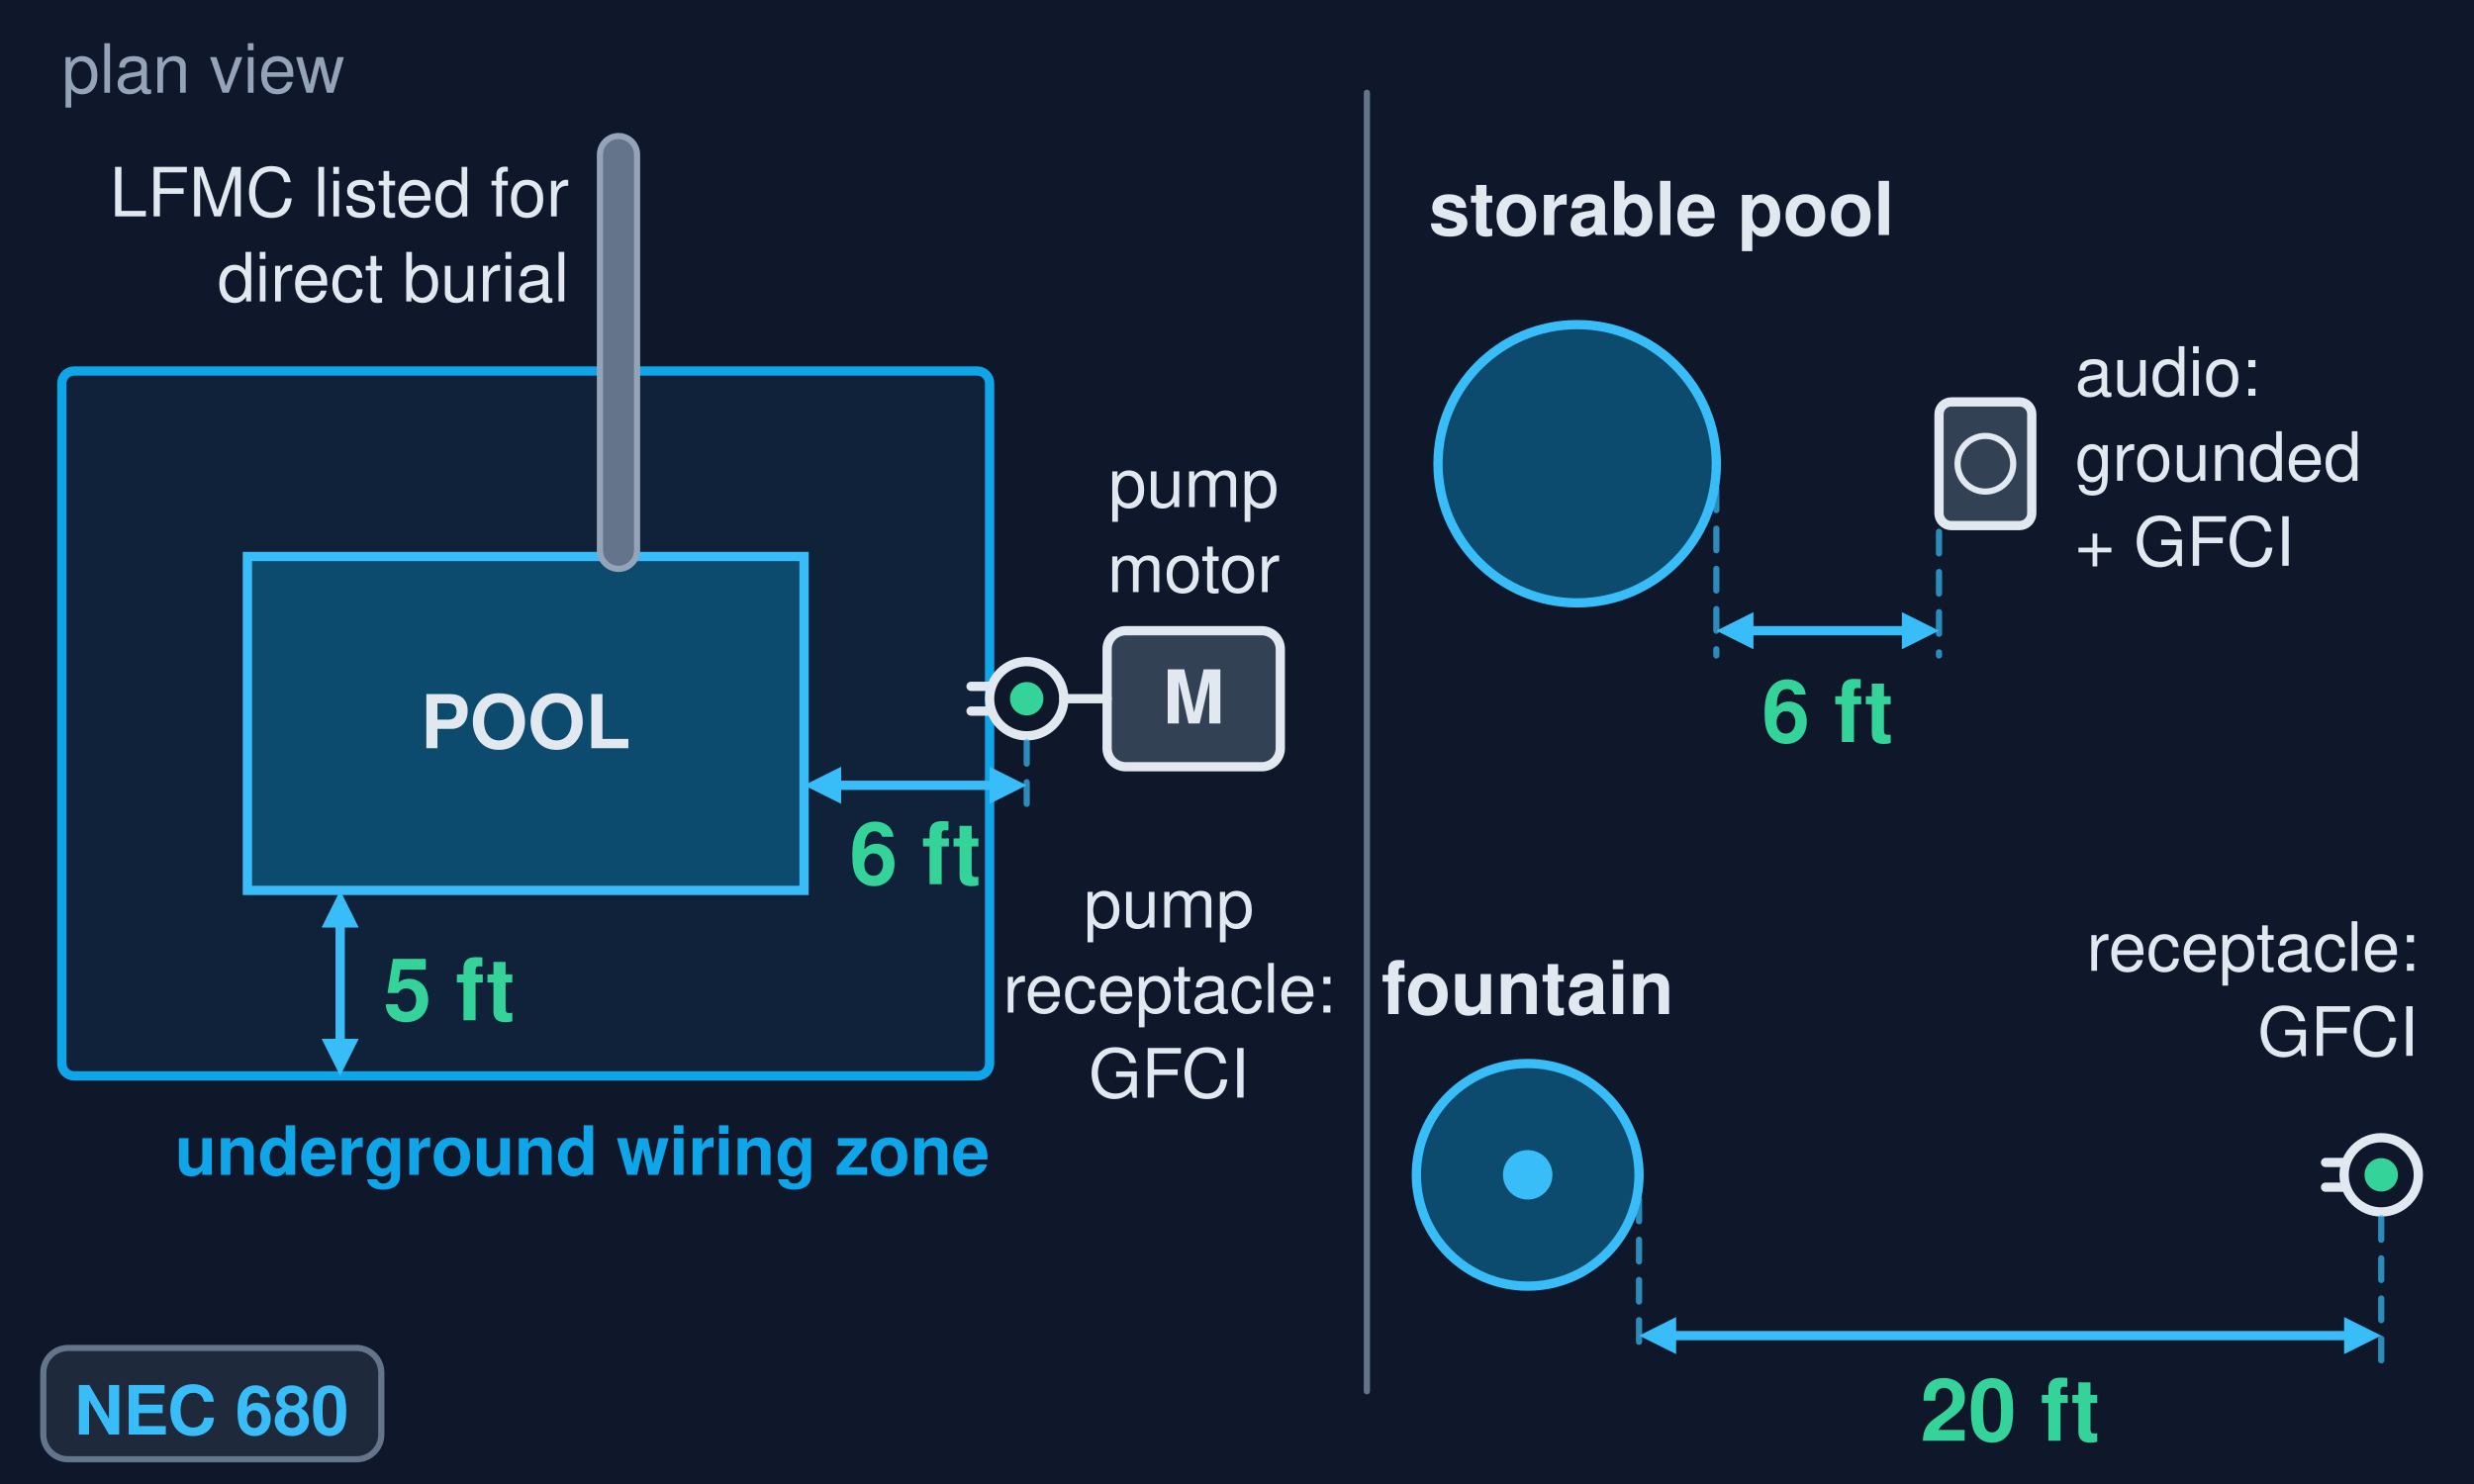
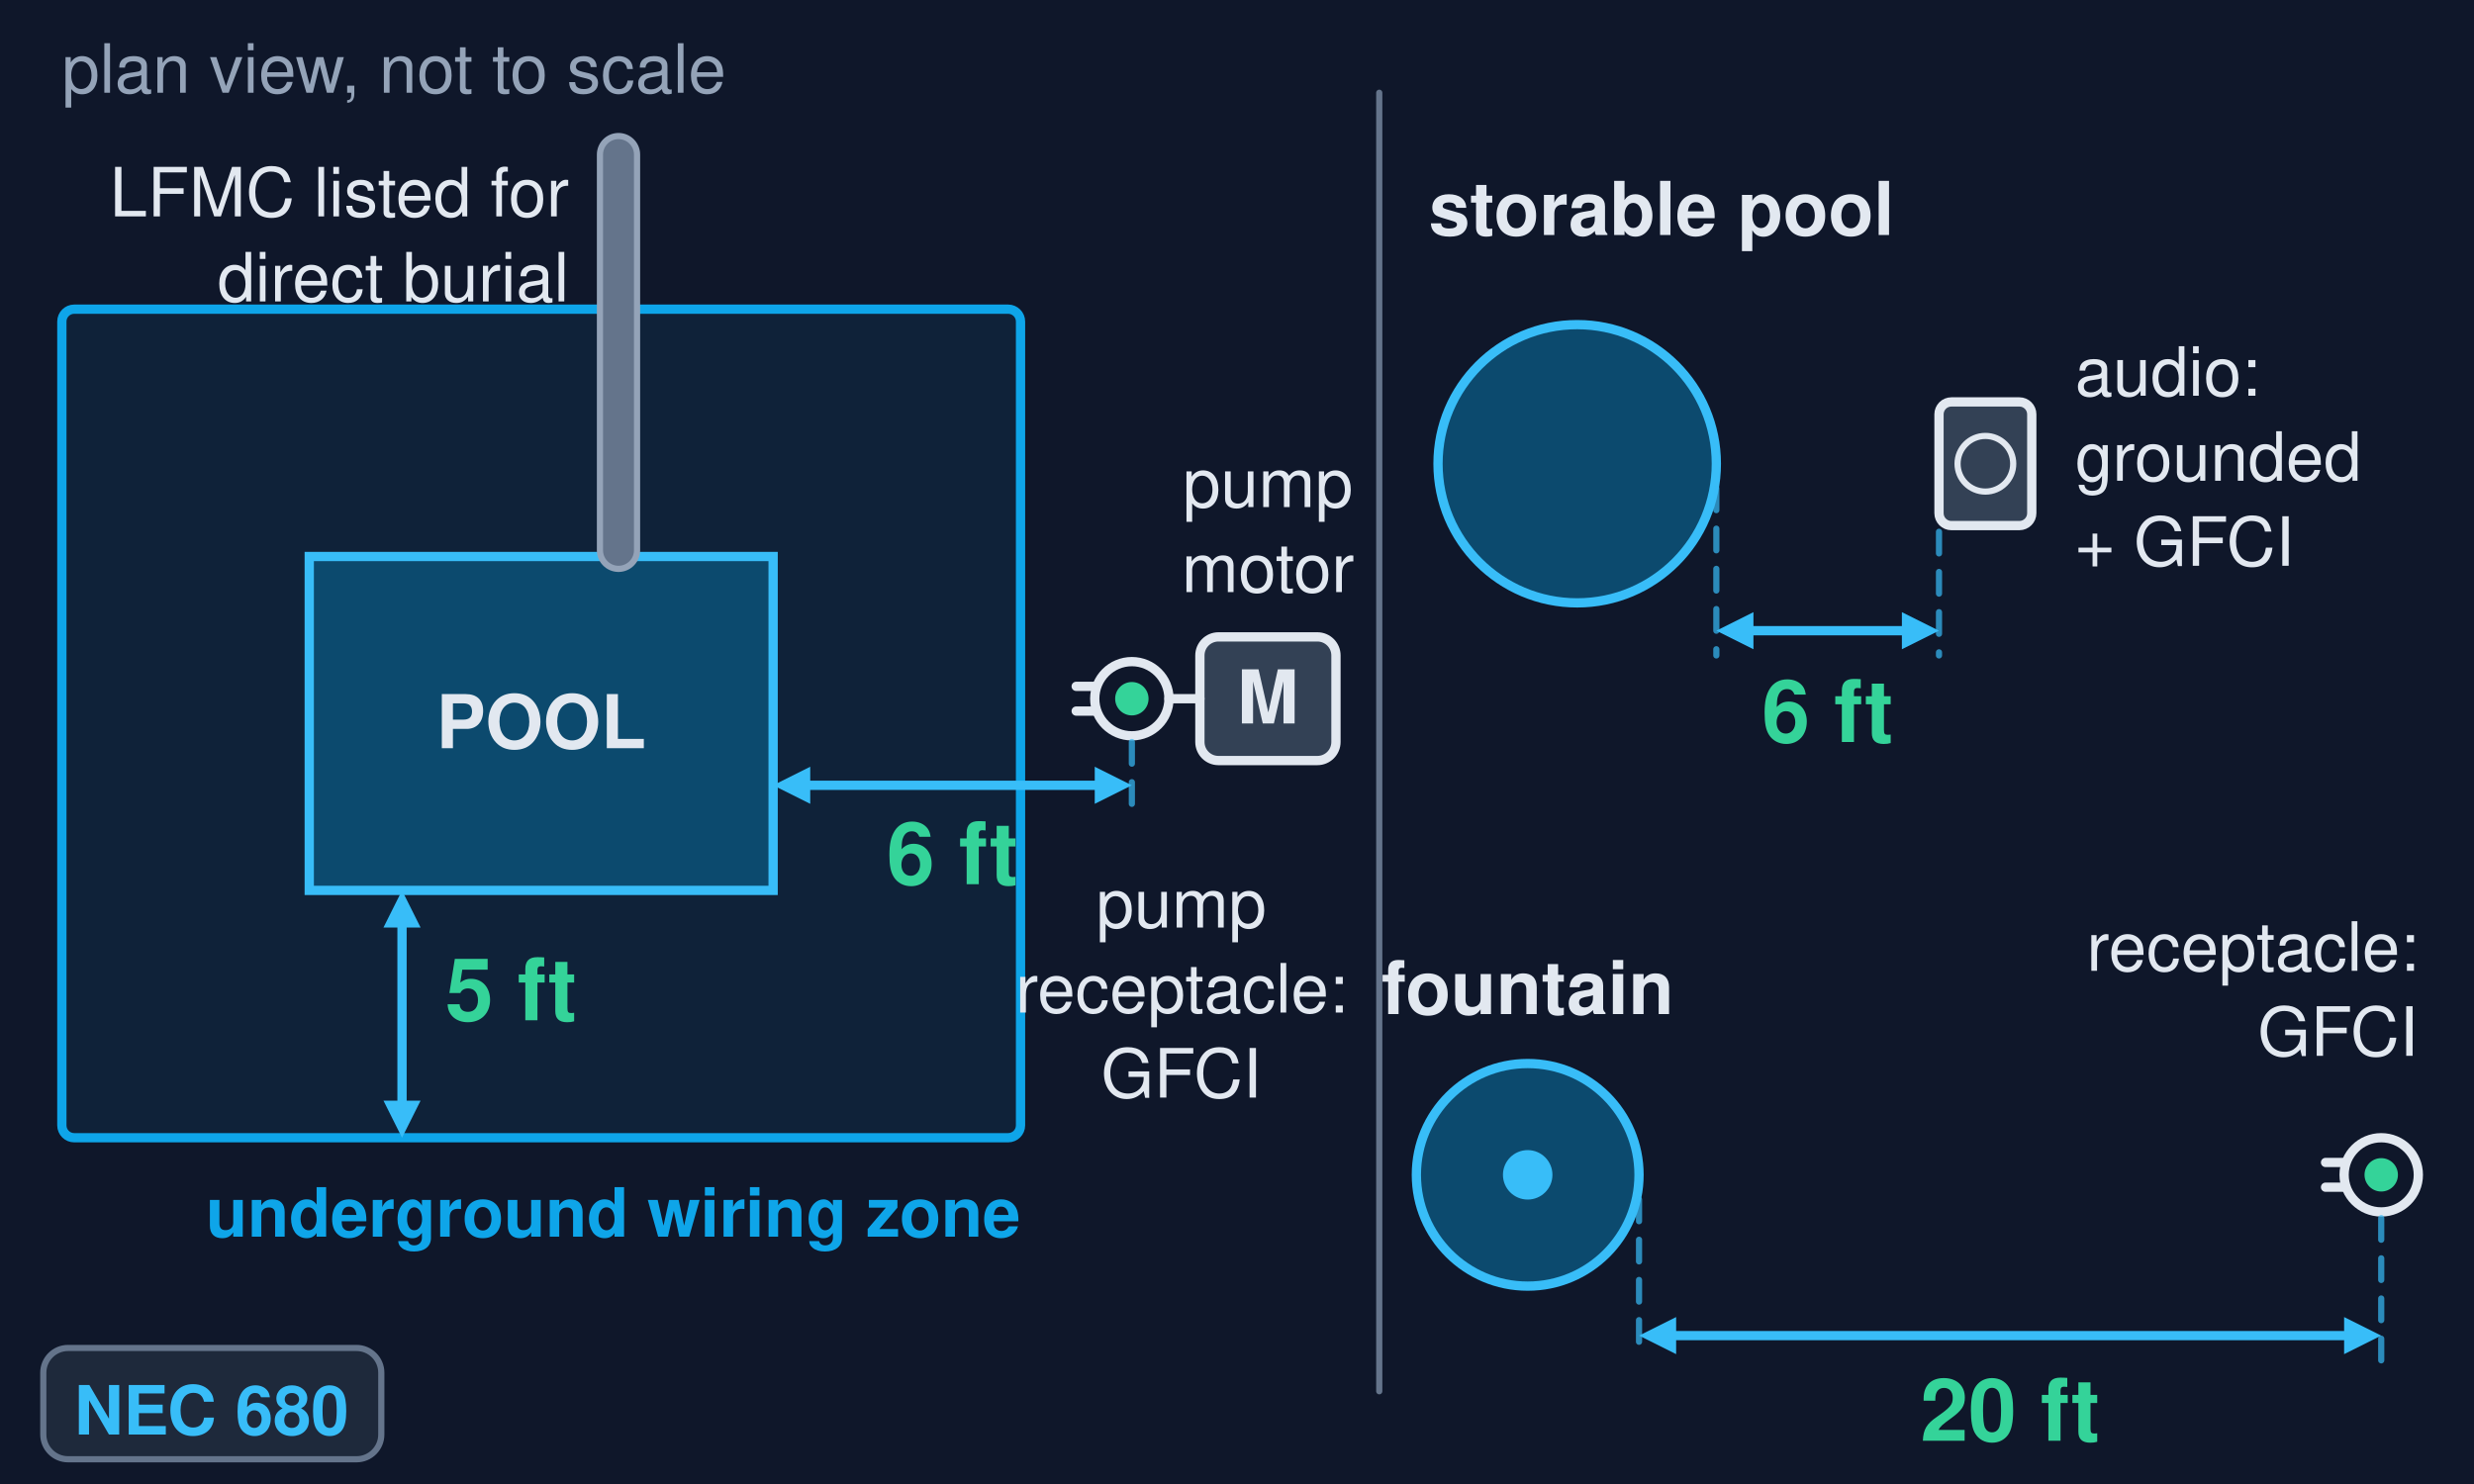
<svg xmlns="http://www.w3.org/2000/svg" width="800" height="480" viewBox="0 0 800 480">
  <rect x="0.0" y="0.0" width="800.0" height="480.0" rx="0" fill="#0f172a" fill-opacity="1.0" stroke="none" stroke-width="2" />
-   <text x="20.0" y="30.0" font-family="Helvetica, Arial, sans-serif" font-size="22" fill="#94a3b8" text-anchor="start">plan view</text>
-   <rect x="20.0" y="120.0" width="300.0" height="228.0" rx="4" fill="#0ea5e9" fill-opacity="0.08" stroke="#0ea5e9" stroke-width="3" />
-   <rect x="80.0" y="180.0" width="180.0" height="108.0" rx="0" fill="#0c4a6e" fill-opacity="1.0" stroke="#38bdf8" stroke-width="3" />
-   <text x="170.0" y="242.0" font-family="Helvetica, Arial, sans-serif" font-size="24" font-weight="bold" fill="#e2e8f0" text-anchor="middle">POOL</text>
-   <text x="320.0" y="380.0" font-family="Helvetica, Arial, sans-serif" font-size="22" font-weight="bold" fill="#0ea5e9" text-anchor="end">underground wiring zone</text>
-   <line x1="110.0" y1="294.0" x2="110.0" y2="342.0" stroke="#38bdf8" stroke-width="3" stroke-linecap="round" stroke-opacity="1.0" />
-   <polygon points="110.0,288.0 116.0,300.0 104.0,300.0" fill="#38bdf8" fill-opacity="1.0" stroke="none" stroke-width="2" />
-   <polygon points="110.0,348.0 104.0,336.0 116.0,336.0" fill="#38bdf8" fill-opacity="1.0" stroke="none" stroke-width="2" />
-   <text x="124.0" y="330.0" font-family="Helvetica, Arial, sans-serif" font-size="28" font-weight="bold" fill="#34d399" text-anchor="start">5 ft</text>
+   <text x="20.0" y="30.0" font-family="Helvetica, Arial, sans-serif" font-size="22" fill="#94a3b8" text-anchor="start">plan view, not to scale</text>
+   <rect x="20.0" y="100.0" width="310.0" height="268.0" rx="4" fill="#0ea5e9" fill-opacity="0.08" stroke="#0ea5e9" stroke-width="3" />
+   <rect x="100.0" y="180.0" width="150.0" height="108.0" rx="0" fill="#0c4a6e" fill-opacity="1.0" stroke="#38bdf8" stroke-width="3" />
+   <text x="175.0" y="242.0" font-family="Helvetica, Arial, sans-serif" font-size="24" font-weight="bold" fill="#e2e8f0" text-anchor="middle">POOL</text>
+   <text x="330.0" y="400.0" font-family="Helvetica, Arial, sans-serif" font-size="22" font-weight="bold" fill="#0ea5e9" text-anchor="end">underground wiring zone</text>
+   <line x1="130.0" y1="294.0" x2="130.0" y2="362.0" stroke="#38bdf8" stroke-width="3" stroke-linecap="round" stroke-opacity="1.0" />
+   <polygon points="130.0,288.0 136.0,300.0 124.0,300.0" fill="#38bdf8" fill-opacity="1.0" stroke="none" stroke-width="2" />
+   <polygon points="130.0,368.0 124.0,356.0 136.0,356.0" fill="#38bdf8" fill-opacity="1.0" stroke="none" stroke-width="2" />
+   <text x="144.0" y="330.0" font-family="Helvetica, Arial, sans-serif" font-size="28" font-weight="bold" fill="#34d399" text-anchor="start">5 ft</text>
  <line x1="200.0" y1="50.0" x2="200.0" y2="178.0" stroke="#94a3b8" stroke-width="14" stroke-linecap="round" stroke-opacity="1.0" />
  <line x1="200.0" y1="50.0" x2="200.0" y2="178.0" stroke="#64748b" stroke-width="10" stroke-linecap="round" stroke-opacity="1.0" />
  <text x="184.0" y="70.0" font-family="Helvetica, Arial, sans-serif" font-size="22" fill="#e2e8f0" text-anchor="end">LFMC listed for</text>
  <text x="184.0" y="97.5" font-family="Helvetica, Arial, sans-serif" font-size="22" fill="#e2e8f0" text-anchor="end">direct burial</text>
-   <circle cx="332.0" cy="226.0" r="12" fill="#0f172a" stroke="#e2e8f0" stroke-width="3" />
-   <line x1="314.0" y1="222.0" x2="320.0" y2="222.0" stroke="#e2e8f0" stroke-width="3" stroke-linecap="round" stroke-opacity="1.0" />
-   <line x1="314.0" y1="230.0" x2="320.0" y2="230.0" stroke="#e2e8f0" stroke-width="3" stroke-linecap="round" stroke-opacity="1.0" />
-   <circle cx="332.0" cy="226.0" r="5.4" fill="#34d399" stroke="none" stroke-width="2" />
-   <rect x="358.0" y="204.0" width="56.0" height="44.0" rx="6" fill="#334155" fill-opacity="1.0" stroke="#e2e8f0" stroke-width="3" />
-   <text x="386.0" y="234.0" font-family="Helvetica, Arial, sans-serif" font-size="24" font-weight="bold" fill="#e2e8f0" text-anchor="middle">M</text>
-   <line x1="344.0" y1="226.0" x2="358.0" y2="226.0" stroke="#e2e8f0" stroke-width="3" stroke-linecap="round" stroke-opacity="1.0" />
-   <text x="386.0" y="164.0" font-family="Helvetica, Arial, sans-serif" font-size="22" fill="#e2e8f0" text-anchor="middle">pump</text>
-   <text x="386.0" y="191.5" font-family="Helvetica, Arial, sans-serif" font-size="22" fill="#e2e8f0" text-anchor="middle">motor</text>
-   <line x1="332.0" y1="240.0" x2="332.0" y2="247.0" stroke="#38bdf8" stroke-width="2" stroke-linecap="round" stroke-opacity="0.7" />
-   <line x1="332.0" y1="253.0" x2="332.0" y2="260.0" stroke="#38bdf8" stroke-width="2" stroke-linecap="round" stroke-opacity="0.7" />
-   <line x1="266.0" y1="254.0" x2="326.0" y2="254.0" stroke="#38bdf8" stroke-width="3" stroke-linecap="round" stroke-opacity="1.0" />
-   <polygon points="260.0,254.0 272.0,248.0 272.0,260.0" fill="#38bdf8" fill-opacity="1.0" stroke="none" stroke-width="2" />
-   <polygon points="332.0,254.0 320.0,260.0 320.0,248.0" fill="#38bdf8" fill-opacity="1.0" stroke="none" stroke-width="2" />
-   <text x="296.0" y="286.0" font-family="Helvetica, Arial, sans-serif" font-size="28" font-weight="bold" fill="#34d399" text-anchor="middle">6 ft</text>
-   <text x="378.0" y="300.0" font-family="Helvetica, Arial, sans-serif" font-size="22" fill="#e2e8f0" text-anchor="middle">pump</text>
-   <text x="378.0" y="327.5" font-family="Helvetica, Arial, sans-serif" font-size="22" fill="#e2e8f0" text-anchor="middle">receptacle:</text>
-   <text x="378.0" y="355.0" font-family="Helvetica, Arial, sans-serif" font-size="22" fill="#e2e8f0" text-anchor="middle">GFCI</text>
-   <line x1="442.0" y1="30.0" x2="442.0" y2="450.0" stroke="#64748b" stroke-width="2" stroke-linecap="round" stroke-opacity="1.0" />
+   <circle cx="366.0" cy="226.0" r="12" fill="#0f172a" stroke="#e2e8f0" stroke-width="3" />
+   <line x1="348.0" y1="222.0" x2="354.0" y2="222.0" stroke="#e2e8f0" stroke-width="3" stroke-linecap="round" stroke-opacity="1.0" />
+   <line x1="348.0" y1="230.0" x2="354.0" y2="230.0" stroke="#e2e8f0" stroke-width="3" stroke-linecap="round" stroke-opacity="1.0" />
+   <circle cx="366.0" cy="226.0" r="5.4" fill="#34d399" stroke="none" stroke-width="2" />
+   <rect x="388.0" y="206.0" width="44.0" height="40.0" rx="6" fill="#334155" fill-opacity="1.0" stroke="#e2e8f0" stroke-width="3" />
+   <text x="410.0" y="234.0" font-family="Helvetica, Arial, sans-serif" font-size="24" font-weight="bold" fill="#e2e8f0" text-anchor="middle">M</text>
+   <line x1="378.0" y1="226.0" x2="388.0" y2="226.0" stroke="#e2e8f0" stroke-width="3" stroke-linecap="round" stroke-opacity="1.0" />
+   <text x="410.0" y="164.0" font-family="Helvetica, Arial, sans-serif" font-size="22" fill="#e2e8f0" text-anchor="middle">pump</text>
+   <text x="410.0" y="191.5" font-family="Helvetica, Arial, sans-serif" font-size="22" fill="#e2e8f0" text-anchor="middle">motor</text>
+   <line x1="366.0" y1="240.0" x2="366.0" y2="247.0" stroke="#38bdf8" stroke-width="2" stroke-linecap="round" stroke-opacity="0.7" />
+   <line x1="366.0" y1="253.0" x2="366.0" y2="260.0" stroke="#38bdf8" stroke-width="2" stroke-linecap="round" stroke-opacity="0.7" />
+   <line x1="256.0" y1="254.0" x2="360.0" y2="254.0" stroke="#38bdf8" stroke-width="3" stroke-linecap="round" stroke-opacity="1.0" />
+   <polygon points="250.0,254.0 262.0,248.0 262.0,260.0" fill="#38bdf8" fill-opacity="1.0" stroke="none" stroke-width="2" />
+   <polygon points="366.0,254.0 354.0,260.0 354.0,248.0" fill="#38bdf8" fill-opacity="1.0" stroke="none" stroke-width="2" />
+   <text x="308.0" y="286.0" font-family="Helvetica, Arial, sans-serif" font-size="28" font-weight="bold" fill="#34d399" text-anchor="middle">6 ft</text>
+   <text x="382.0" y="300.0" font-family="Helvetica, Arial, sans-serif" font-size="22" fill="#e2e8f0" text-anchor="middle">pump</text>
+   <text x="382.0" y="327.5" font-family="Helvetica, Arial, sans-serif" font-size="22" fill="#e2e8f0" text-anchor="middle">receptacle:</text>
+   <text x="382.0" y="355.0" font-family="Helvetica, Arial, sans-serif" font-size="22" fill="#e2e8f0" text-anchor="middle">GFCI</text>
+   <line x1="446.0" y1="30.0" x2="446.0" y2="450.0" stroke="#64748b" stroke-width="2" stroke-linecap="round" stroke-opacity="1.0" />
  <circle cx="510.0" cy="150.0" r="45" fill="#0c4a6e" stroke="#38bdf8" stroke-width="3" />
  <text x="462.0" y="76.0" font-family="Helvetica, Arial, sans-serif" font-size="24" font-weight="bold" fill="#e2e8f0" text-anchor="start">storable pool</text>
  <rect x="627.0" y="130.0" width="30.0" height="40.0" rx="4" fill="#334155" fill-opacity="1.0" stroke="#e2e8f0" stroke-width="3" />
  <circle cx="642.0" cy="150.0" r="9" fill="none" stroke="#e2e8f0" stroke-width="2" />
  <line x1="555.0" y1="158.0" x2="555.0" y2="165.0" stroke="#38bdf8" stroke-width="2" stroke-linecap="round" stroke-opacity="0.7" />
  <line x1="555.0" y1="171.0" x2="555.0" y2="178.0" stroke="#38bdf8" stroke-width="2" stroke-linecap="round" stroke-opacity="0.7" />
  <line x1="555.0" y1="184.0" x2="555.0" y2="191.0" stroke="#38bdf8" stroke-width="2" stroke-linecap="round" stroke-opacity="0.7" />
  <line x1="555.0" y1="197.0" x2="555.0" y2="204.0" stroke="#38bdf8" stroke-width="2" stroke-linecap="round" stroke-opacity="0.7" />
  <line x1="555.0" y1="210.0" x2="555.0" y2="212.0" stroke="#38bdf8" stroke-width="2" stroke-linecap="round" stroke-opacity="0.7" />
  <line x1="627.0" y1="172.0" x2="627.0" y2="179.0" stroke="#38bdf8" stroke-width="2" stroke-linecap="round" stroke-opacity="0.7" />
  <line x1="627.0" y1="185.0" x2="627.0" y2="192.0" stroke="#38bdf8" stroke-width="2" stroke-linecap="round" stroke-opacity="0.7" />
  <line x1="627.0" y1="198.0" x2="627.0" y2="205.0" stroke="#38bdf8" stroke-width="2" stroke-linecap="round" stroke-opacity="0.7" />
  <line x1="627.0" y1="211.0" x2="627.0" y2="212.0" stroke="#38bdf8" stroke-width="2" stroke-linecap="round" stroke-opacity="0.7" />
  <line x1="561.0" y1="204.0" x2="621.0" y2="204.0" stroke="#38bdf8" stroke-width="3" stroke-linecap="round" stroke-opacity="1.0" />
  <polygon points="555.0,204.0 567.0,198.0 567.0,210.0" fill="#38bdf8" fill-opacity="1.0" stroke="none" stroke-width="2" />
  <polygon points="627.0,204.0 615.0,210.0 615.0,198.0" fill="#38bdf8" fill-opacity="1.0" stroke="none" stroke-width="2" />
  <text x="591.0" y="240.0" font-family="Helvetica, Arial, sans-serif" font-size="28" font-weight="bold" fill="#34d399" text-anchor="middle">6 ft</text>
  <text x="671.0" y="128.0" font-family="Helvetica, Arial, sans-serif" font-size="22" fill="#e2e8f0" text-anchor="start">audio:</text>
  <text x="671.0" y="155.5" font-family="Helvetica, Arial, sans-serif" font-size="22" fill="#e2e8f0" text-anchor="start">grounded</text>
  <text x="671.0" y="183.0" font-family="Helvetica, Arial, sans-serif" font-size="22" fill="#e2e8f0" text-anchor="start">+ GFCI</text>
  <circle cx="494.0" cy="380.0" r="36" fill="#0c4a6e" stroke="#38bdf8" stroke-width="3" />
  <circle cx="494.0" cy="380.0" r="8" fill="#38bdf8" stroke="none" stroke-width="2" />
  <text x="494.0" y="328.0" font-family="Helvetica, Arial, sans-serif" font-size="24" font-weight="bold" fill="#e2e8f0" text-anchor="middle">fountain</text>
  <circle cx="770.0" cy="380.0" r="12" fill="#0f172a" stroke="#e2e8f0" stroke-width="3" />
  <line x1="752.0" y1="376.0" x2="758.0" y2="376.0" stroke="#e2e8f0" stroke-width="3" stroke-linecap="round" stroke-opacity="1.0" />
  <line x1="752.0" y1="384.0" x2="758.0" y2="384.0" stroke="#e2e8f0" stroke-width="3" stroke-linecap="round" stroke-opacity="1.0" />
  <circle cx="770.0" cy="380.0" r="5.4" fill="#34d399" stroke="none" stroke-width="2" />
  <text x="782.0" y="314.0" font-family="Helvetica, Arial, sans-serif" font-size="22" fill="#e2e8f0" text-anchor="end">receptacle:</text>
  <text x="782.0" y="341.5" font-family="Helvetica, Arial, sans-serif" font-size="22" fill="#e2e8f0" text-anchor="end">GFCI</text>
  <line x1="530.0" y1="388.0" x2="530.0" y2="395.0" stroke="#38bdf8" stroke-width="2" stroke-linecap="round" stroke-opacity="0.7" />
  <line x1="530.0" y1="401.0" x2="530.0" y2="408.0" stroke="#38bdf8" stroke-width="2" stroke-linecap="round" stroke-opacity="0.7" />
  <line x1="530.0" y1="414.0" x2="530.0" y2="421.0" stroke="#38bdf8" stroke-width="2" stroke-linecap="round" stroke-opacity="0.7" />
  <line x1="530.0" y1="427.0" x2="530.0" y2="434.0" stroke="#38bdf8" stroke-width="2" stroke-linecap="round" stroke-opacity="0.7" />
  <line x1="770.0" y1="394.0" x2="770.0" y2="401.0" stroke="#38bdf8" stroke-width="2" stroke-linecap="round" stroke-opacity="0.7" />
  <line x1="770.0" y1="407.0" x2="770.0" y2="414.0" stroke="#38bdf8" stroke-width="2" stroke-linecap="round" stroke-opacity="0.7" />
  <line x1="770.0" y1="420.0" x2="770.0" y2="427.0" stroke="#38bdf8" stroke-width="2" stroke-linecap="round" stroke-opacity="0.7" />
  <line x1="770.0" y1="433.0" x2="770.0" y2="440.0" stroke="#38bdf8" stroke-width="2" stroke-linecap="round" stroke-opacity="0.7" />
  <line x1="536.0" y1="432.0" x2="764.0" y2="432.0" stroke="#38bdf8" stroke-width="3" stroke-linecap="round" stroke-opacity="1.0" />
  <polygon points="530.0,432.0 542.0,426.0 542.0,438.0" fill="#38bdf8" fill-opacity="1.0" stroke="none" stroke-width="2" />
  <polygon points="770.0,432.0 758.0,438.0 758.0,426.0" fill="#38bdf8" fill-opacity="1.0" stroke="none" stroke-width="2" />
  <text x="650.0" y="466.0" font-family="Helvetica, Arial, sans-serif" font-size="28" font-weight="bold" fill="#34d399" text-anchor="middle">20 ft</text>
  <rect x="14.0" y="436.0" width="109.3" height="36.0" rx="8" fill="#1e293b" fill-opacity="1.0" stroke="#64748b" stroke-width="2" />
  <text x="24.0" y="464.0" font-family="Helvetica, Arial, sans-serif" font-size="22" font-weight="bold" fill="#38bdf8" text-anchor="start">NEC 680</text>
</svg>
